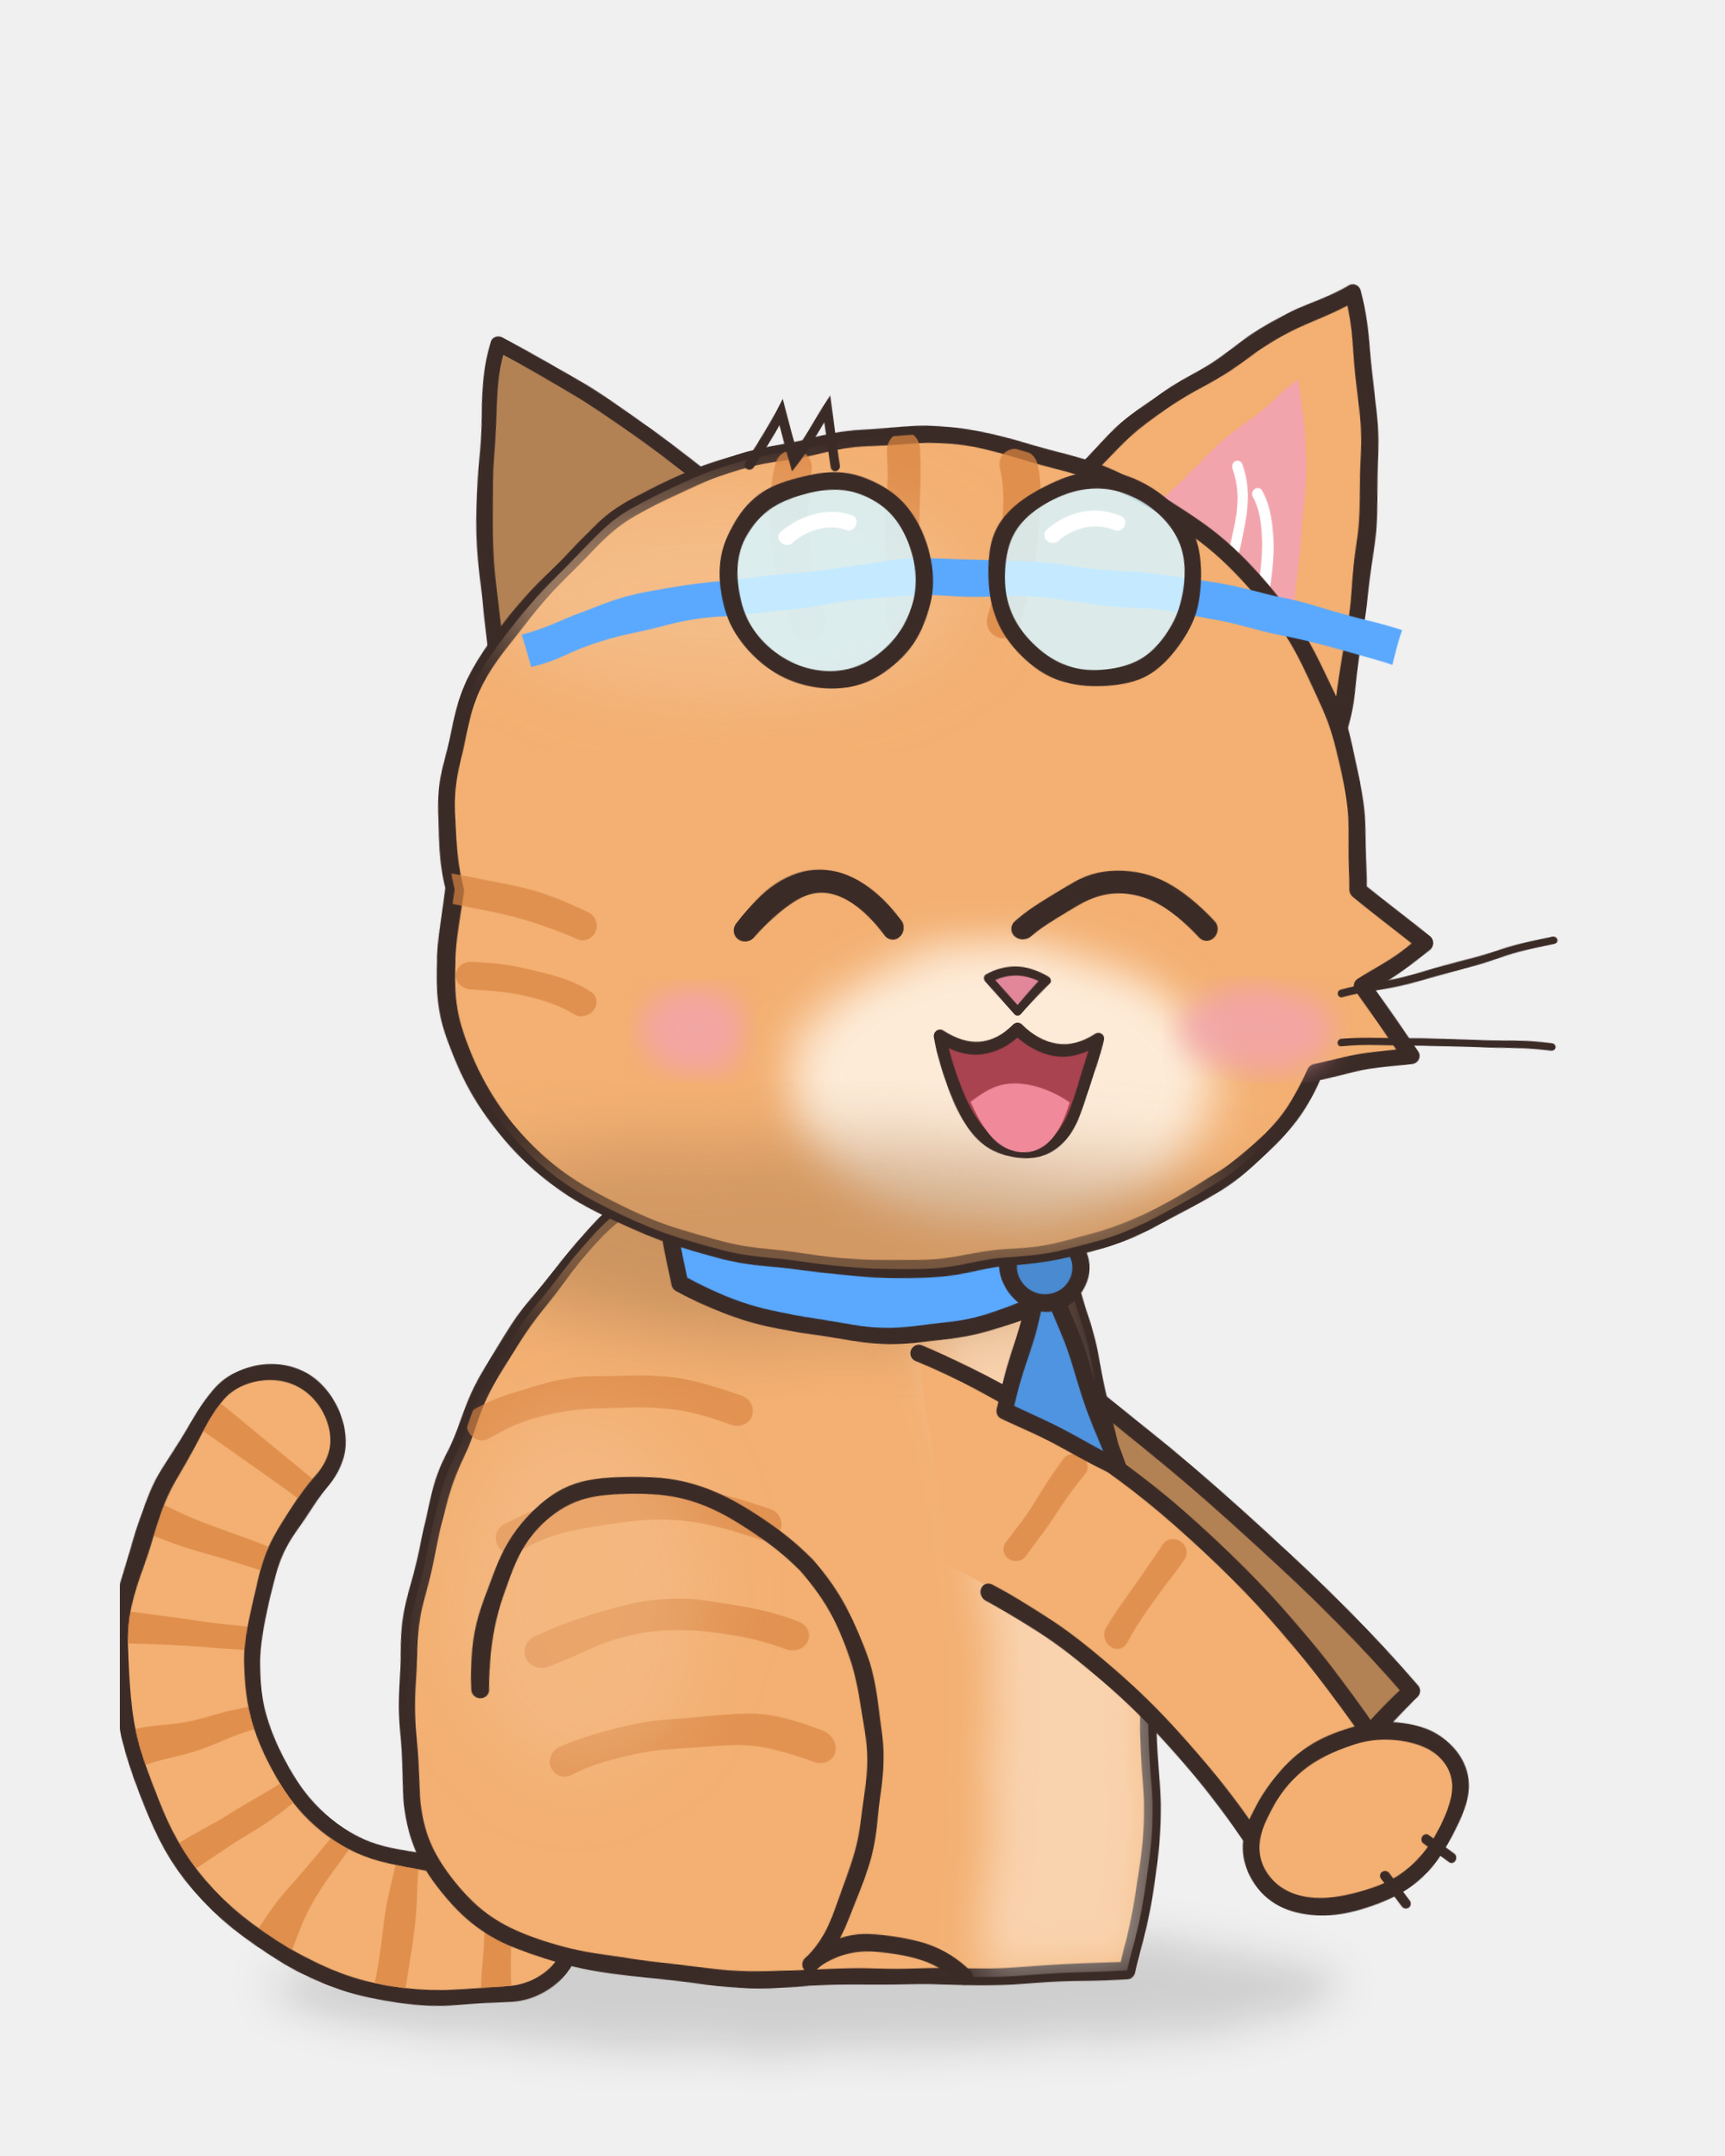
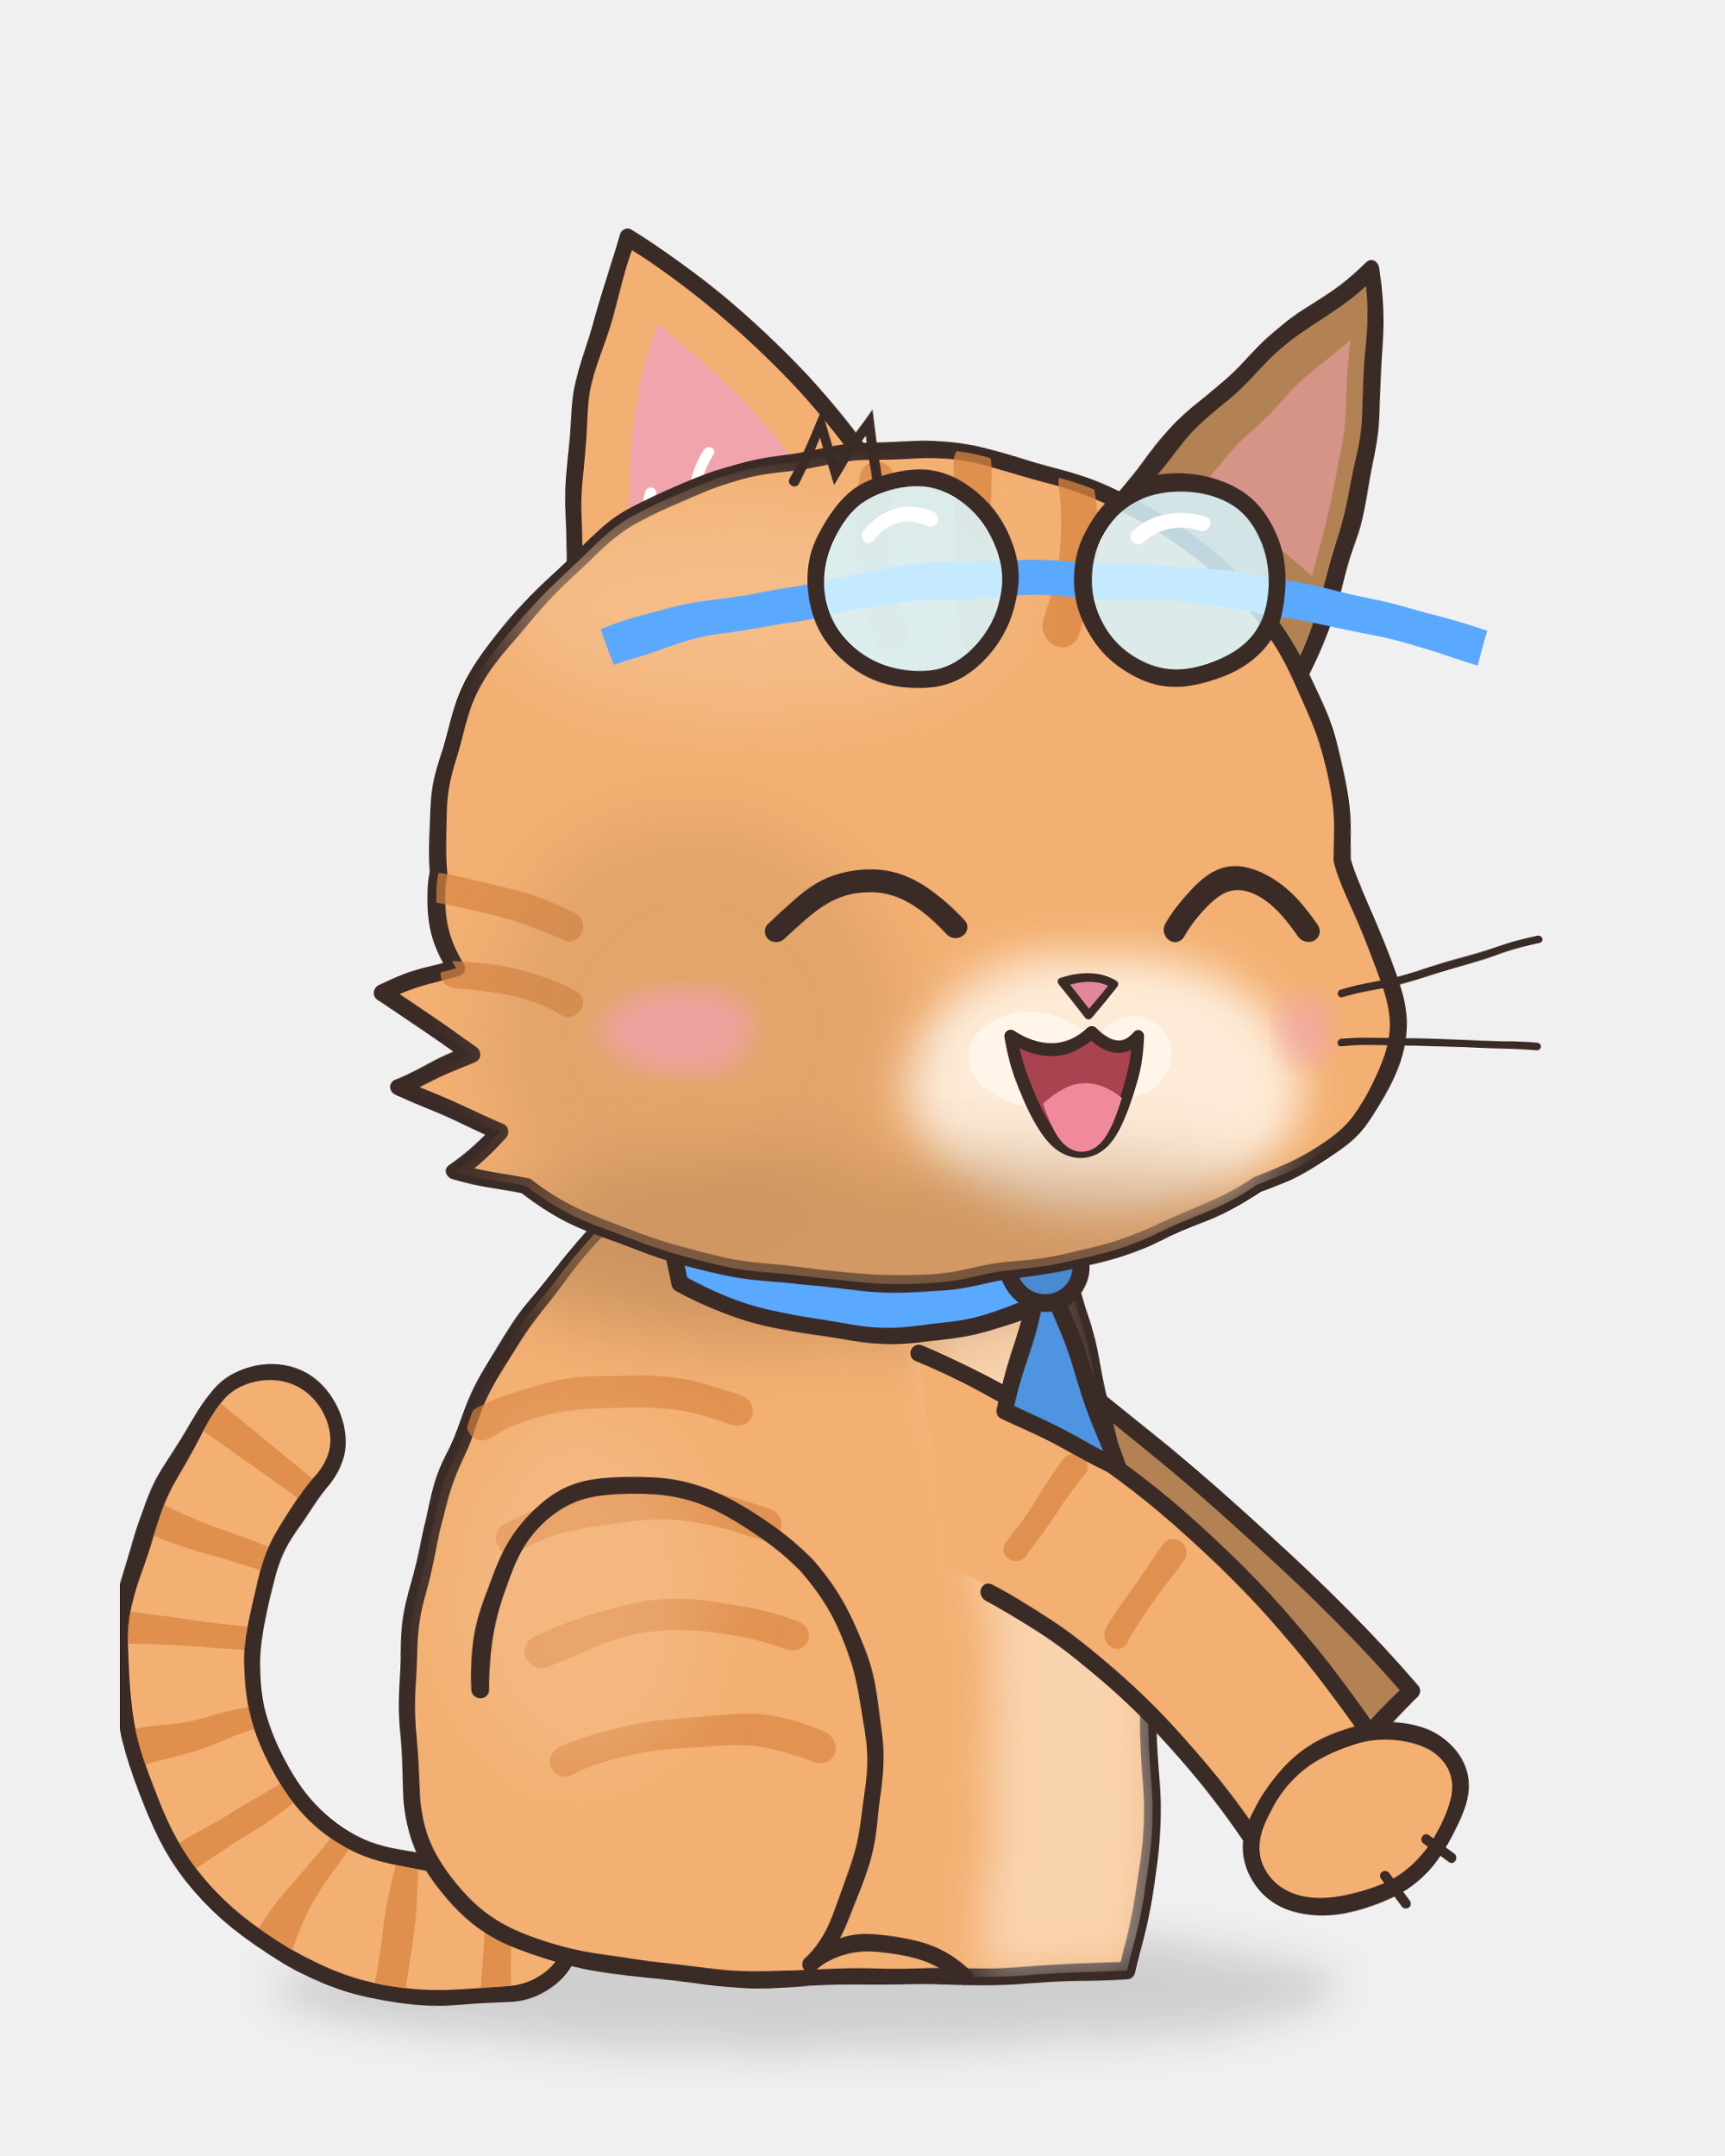
<svg xmlns="http://www.w3.org/2000/svg" viewBox="-104 -252 208 260">
  <defs>
    <filter id="ink" x="-5%" y="-5%" width="110%" height="110%">
      <feTurbulence type="fractalNoise" baseFrequency=".05" numOctaves="2" seed="3" result="n" />
      <feDisplacementMap in="SourceGraphic" in2="n" scale="2.2" />
    </filter>
    <filter id="pencil">
      <feTurbulence type="fractalNoise" baseFrequency="1.1 .35" numOctaves="2" seed="5" />
      <feColorMatrix values="0 0 0 0 .25  0 0 0 0 .2  0 0 0 0 .18  0 0 0 .22 -.02" />
      <feComposite in2="SourceGraphic" operator="in" />
    </filter>
    <filter id="blur1">
      <feGaussianBlur stdDeviation="1" />
    </filter>
    <filter id="blur2">
      <feGaussianBlur stdDeviation="2" />
    </filter>
    <filter id="blur3" x="-30%" y="-30%" width="160%" height="160%">
      <feGaussianBlur stdDeviation="3" />
    </filter>
    <filter id="blur4" x="-30%" y="-30%" width="160%" height="160%">
      <feGaussianBlur stdDeviation="5" />
    </filter>
  </defs>
  <g transform="translate(0 -150) scale(.85) translate(-120 -94)">
    <defs>
      <clipPath id="hsfrutigerorangehappy">
-         <path d="M62 100 C56 62 88 36 126 36 C164 36 192 62 190 100 L200 108 L191 114 L198 124 L184 126 C174 146 150 154 124 154 C98 154 74 146 64 126 C60 118 60 108 62 100 Z" />
+         <path d="M60 98 C58 60 90 38 124 38 C160 38 188 60 188 96 C190 104 196 112 196 120 C196 130 188 138 176 142 C164 150 144 156 124 156 C102 156 82 150 72 142 L62 140 L68 134 L54 128 L64 123 L52 115 L62 111 C59 106 59 102 60 98 Z" />
      </clipPath>
      <clipPath id="bsfrutigerorangehappy">
        <path d="M100 138 C68 150 52 194 56 228 C58 250 80 256 112 254 L158 254 C164 232 160 196 150 158 Z" />
      </clipPath>
    </defs>
    <g filter="url(#ink)">
      <ellipse cx="112" cy="256" rx="76" ry="9" fill="#000" opacity=".14" filter="url(#blur3)" />
      <path d="M70 248 C22 252 14 204 36 178" stroke="#3b2b27" stroke-width="21" fill="none" stroke-linecap="round" />
      <path d="M70 248 C22 252 14 204 36 178" stroke="#f3b072" stroke-width="16.5" fill="none" stroke-linecap="round" />
      <path d="M70 248 C22 252 14 204 36 178" stroke="#d98440" stroke-width="16.5" fill="none" stroke-dasharray="4 10" opacity=".75" />
      <path d="M150 170 C168 184 186 200 198 214 L186 226 C174 214 158 200 146 192 Z" stroke="#3b2b27" stroke-width="2.4" stroke-linejoin="round" stroke-linecap="round" fill="#b38254" />
      <path d="M100 138 C68 150 52 194 56 228 C58 250 80 256 112 254 L158 254 C164 232 160 196 150 158 Z" stroke="#3b2b27" stroke-width="2.4" stroke-linejoin="round" stroke-linecap="round" fill="#f3b072" />
      <g clip-path="url(#bsfrutigerorangehappy)">
        <path d="M126 140 C150 150 166 200 160 254 L136 254 C142 210 136 170 120 146Z" fill="#fff6ea" opacity=".5" filter="url(#blur3)" />
        <path d="M66 176 q18 -8 36 -2" stroke="#d98440" stroke-width="4.5" fill="none" stroke-linecap="round" opacity=".65" />
        <path d="M70 192 q18 -8 36 -2" stroke="#d98440" stroke-width="4.5" fill="none" stroke-linecap="round" opacity=".65" />
        <path d="M74 208 q18 -8 36 -2" stroke="#d98440" stroke-width="4.5" fill="none" stroke-linecap="round" opacity=".65" />
        <path d="M78 224 q18 -8 36 -2" stroke="#d98440" stroke-width="4.5" fill="none" stroke-linecap="round" opacity=".65" />
        <ellipse cx="110" cy="150" rx="44" ry="14" fill="#b38254" opacity=".6" filter="url(#blur4)" />
        <ellipse cx="80" cy="200" rx="18" ry="26" fill="#f6c699" opacity=".35" filter="url(#blur4)" />
      </g>
      <path d="M66 214 C64 182 92 176 112 196 C126 212 124 240 112 252" fill="none" stroke="#3b2b27" stroke-width="2.4" stroke-linejoin="round" stroke-linecap="round" />
      <path d="M112 252 C116 248 128 248 134 254" fill="none" stroke="#3b2b27" stroke-width="2.4" stroke-linejoin="round" stroke-linecap="round" />
      <path d="M128 166 C152 176 176 196 192 220 L176 236 C164 218 148 204 132 196 Z" fill="#f3b072" />
      <path d="M128 166 C152 176 176 196 192 220" fill="none" stroke="#3b2b27" stroke-width="2.4" stroke-linejoin="round" stroke-linecap="round" />
      <path d="M176 236 C164 218 150 206 138 200" fill="none" stroke="#3b2b27" stroke-width="2.4" stroke-linejoin="round" stroke-linecap="round" />
      <path d="M150 182 l-8 12 M164 194 l-8 12" stroke="#d98440" stroke-width="3.5" stroke-linecap="round" opacity=".7" />
      <ellipse cx="190" cy="232" rx="16" ry="11" stroke="#3b2b27" stroke-width="2.4" stroke-linejoin="round" stroke-linecap="round" fill="#f3b072" transform="rotate(-30 190 232)" />
      <path d="M194 240 l3 4 M200 235 l4 3" stroke="#3b2b27" stroke-width="1.4" fill="none" stroke-linecap="round" />
      <path d="M92 144 Q122 160 150 148 L148 158 Q120 170 94 156 Z" stroke="#3b2b27" stroke-width="2.4" stroke-linejoin="round" stroke-linecap="round" fill="#5aa9ff" />
      <path d="M146 154 L156 182 L140 174 Z" stroke="#3b2b27" stroke-width="2.4" stroke-linejoin="round" stroke-linecap="round" fill="#4f94e0" />
      <circle cx="146" cy="154" r="5" stroke="#3b2b27" stroke-width="2.4" stroke-linejoin="round" stroke-linecap="round" fill="#498ad1" />
-       <g transform="translate(12 6) scale(.9) translate(6 4)">
-         <path d="M60 82 C54 58 52 34 57 15 C76 25 92 37 103 49 Z" stroke="#3b2b27" stroke-width="2.4" stroke-linejoin="round" stroke-linecap="round" fill="#b38254" />
+       <path d="M154 48 C166 34 180 20 192 12 C194 32 190 52 182 70 Z" stroke="#3b2b27" stroke-width="2.4" stroke-linejoin="round" stroke-linecap="round" fill="#b38254" />
+       <path d="M168 42 C176 34 184 27 189 22 C189 34 187 46 184 56 Z" fill="#f2a3b3" opacity=".55" />
+       <path d="M80 72 C77 50 79 28 87 8 C103 18 117 32 126 48 Z" stroke="#3b2b27" stroke-width="2.4" stroke-linejoin="round" stroke-linecap="round" fill="#f3b072" />
+       <path d="M88 62 C86 46 87 32 91 20 C101 28 109 36 116 48 Z" fill="#f2a3b3" opacity=".9" />
+       <path d="M96 54 q-1 -10 2 -16 M102 56 q0 -9 4 -13 M91 56 q-2 -8 -1 -12" stroke="#fff" stroke-width="1.6" fill="none" stroke-linecap="round" />
+       <path d="M60 98 C58 60 90 38 124 38 C160 38 188 60 188 96 C190 104 196 112 196 120 C196 130 188 138 176 142 C164 150 144 156 124 156 C102 156 82 150 72 142 L62 140 L68 134 L54 128 L64 123 L52 115 L62 111 C59 106 59 102 60 98 Z" stroke="#3b2b27" stroke-width="2.4" stroke-linejoin="round" stroke-linecap="round" fill="#f3b072" />
+       <g clip-path="url(#hsfrutigerorangehappy)">
+         <path d="M122 42 q-2 10 2 22 M136 40 v24 M150 42 q2 10 -2 21" stroke="#d98440" stroke-width="5" fill="none" stroke-linecap="round" opacity=".75" />
+         <path d="M60 100 q10 1 18 5 M62 112 q10 0 16 4" stroke="#d98440" stroke-width="4" fill="none" stroke-linecap="round" opacity=".7" />
+         <ellipse cx="154.031" cy="128" rx="28" ry="19" fill="#fff6ea" opacity=".85" filter="url(#blur3)" />
+         <ellipse cx="104" cy="60" rx="36" ry="15" fill="#f6c699" opacity=".55" filter="url(#blur4)" />
+         <ellipse cx="96" cy="120" rx="30" ry="30" fill="#b38254" opacity=".25" filter="url(#blur4)" />
+         <ellipse cx="124" cy="152" rx="70" ry="14" fill="#b38254" opacity=".5" filter="url(#blur4)" />
      </g>
-       <g transform="translate(6 0)">
-         <path d="M 180 82 C 186 58 188 34 183 15 C 164 25 148 37 137 49 Z" stroke="#3b2b27" stroke-width="2.4" stroke-linejoin="round" stroke-linecap="round" fill="#f3b072" />
-         <path d="M 173 72 C 177 54 178 40 176 28 C 165 36 156 44 148 52 Z" fill="#f2a3b3" opacity=".9" />
-         <path d="M166 56 q3 -10 1 -16 M171 58 q2 -9 -1 -14" stroke="#fff" stroke-width="1.6" fill="none" stroke-linecap="round" />
-       </g>
-       <path d="M62 100 C56 62 88 36 126 36 C164 36 192 62 190 100 L200 108 L191 114 L198 124 L184 126 C174 146 150 154 124 154 C98 154 74 146 64 126 C60 118 60 108 62 100 Z" stroke="#3b2b27" stroke-width="2.4" stroke-linejoin="round" stroke-linecap="round" fill="#f3b072" />
-       <g clip-path="url(#hsfrutigerorangehappy)">
-         <path d="M110 40 q-2 10 2 22 M126 38 v24 M142 40 q2 10 -2 22" stroke="#d98440" stroke-width="5" fill="none" stroke-linecap="round" opacity=".75" />
-         <path d="M62 100 q10 1 18 5 M64 112 q10 0 16 4" stroke="#d98440" stroke-width="4" fill="none" stroke-linecap="round" opacity=".7" />
-         <ellipse cx="140" cy="128" rx="30" ry="20" fill="#fff6ea" opacity=".85" filter="url(#blur3)" />
-         <ellipse cx="100" cy="58" rx="34" ry="14" fill="#f6c699" opacity=".55" filter="url(#blur4)" />
-         <ellipse cx="110" cy="150" rx="70" ry="14" fill="#b38254" opacity=".5" filter="url(#blur4)" />
-       </g>
-       <path d="M104 40 l4 -8 l2 7 l5 -7 l1 8" stroke="#3b2b27" stroke-width="1.4" fill="none" stroke-linecap="round" />
-       <path d="M103.34 106 Q114 92 124.66 106" stroke="#3b2b27" fill="none" stroke-linecap="round" stroke-linejoin="round" stroke-width="3.2" />
-       <path d="M143.0 106 Q156 92 169.0 106" stroke="#3b2b27" fill="none" stroke-linecap="round" stroke-linejoin="round" stroke-width="3.2" />
-       <ellipse cx="96" cy="120" rx="7.7" ry="6" fill="#f2a3b3" opacity=".75" filter="url(#blur2)" />
-       <ellipse cx="176" cy="120" rx="11" ry="6" fill="#f2a3b3" opacity=".75" filter="url(#blur2)" />
-       <path d="M138 113 Q142 111 146 113 L142 117.5 Z" fill="#e2879a" stroke="#3b2b27" stroke-width="1.2" stroke-linejoin="round" />
-       <path d="M131 121 Q137 125 142 120 Q147 125 153 121 Q150 137 142 137 Q134 137 131 121 Z" fill="#a8434f" stroke="#3b2b27" stroke-width="1.8" stroke-linejoin="round" />
-       <path d="M135 130 Q142 125 149 130 Q146 137 142 137 Q138 137 135 130 Z" fill="#f08a9a" />
-       <path d="M188 115 q16 -3.2 30 -7.6" stroke="#3b2b27" stroke-width="1.1" fill="none" stroke-linecap="round" />
-       <path d="M188 122 q16 -0.4 30 0.8" stroke="#3b2b27" stroke-width="1.1" fill="none" stroke-linecap="round" />
-       <g transform="translate(14 0)">
+       <path d="M110 42 l4 -8 l2 7 l5 -7 l1 8" stroke="#3b2b27" stroke-width="1.4" fill="none" stroke-linecap="round" />
+       <path d="M107.65 106 Q120.65 92 133.65 106" stroke="#3b2b27" fill="none" stroke-linecap="round" stroke-linejoin="round" stroke-width="3.2" />
+       <path d="M164.329 106 Q173.737 92 183.146 106" stroke="#3b2b27" fill="none" stroke-linecap="round" stroke-linejoin="round" stroke-width="3.2" />
+       <ellipse cx="93.954" cy="120" rx="11" ry="6" fill="#f2a3b3" opacity=".75" filter="url(#blur2)" />
+       <ellipse cx="182.868" cy="120" rx="4" ry="5" fill="#f2a3b3" opacity=".6" filter="url(#blur2)" />
+       <ellipse cx="144.031" cy="124" rx="9" ry="6.5" fill="#fff6ea" opacity=".9" />
+       <ellipse cx="158.031" cy="124" rx="6" ry="6" fill="#fff6ea" opacity=".9" />
+       <path d="M148.031 113 Q152.031 111 155.031 113 L151.531 117.5 Z" fill="#e2879a" stroke="#3b2b27" stroke-width="1.2" stroke-linejoin="round" />
+       <path d="M141.031 121 Q147.031 125 152.031 120 Q156.031 124 159.031 121 Q158.031 137 151.031 137 Q144.031 137 141.031 121 Z" fill="#a8434f" stroke="#3b2b27" stroke-width="1.8" stroke-linejoin="round" />
+       <path d="M145.031 130 Q151.031 125 157.031 130 Q155.031 137 151.031 137 Q147.031 137 145.031 130 Z" fill="#f08a9a" />
+       <path d="M188 115 q14 -3.2 28 -7.6" stroke="#3b2b27" stroke-width="1.1" fill="none" stroke-linecap="round" />
+       <path d="M188 122 q14 -0.4 28 0.8" stroke="#3b2b27" stroke-width="1.1" fill="none" stroke-linecap="round" />
+       <g transform="translate(26 0)">
        <path d="M58 66 Q120 46 182 66" stroke="#5aa9ff" stroke-width="5" fill="none" />
        <circle cx="101" cy="56" r="14" stroke="#3b2b27" stroke-width="2.4" stroke-linejoin="round" stroke-linecap="round" fill="#d8f6ff" fill-opacity=".85" />
        <circle cx="139" cy="56" r="14" stroke="#3b2b27" stroke-width="2.4" stroke-linejoin="round" stroke-linecap="round" fill="#d8f6ff" fill-opacity=".85" />
        <path d="M95 50 q4 -4 9 -2 M133 50 q4 -4 9 -2" stroke="#fff" stroke-width="2.2" fill="none" stroke-linecap="round" />
      </g>
    </g>
  </g>
</svg>
